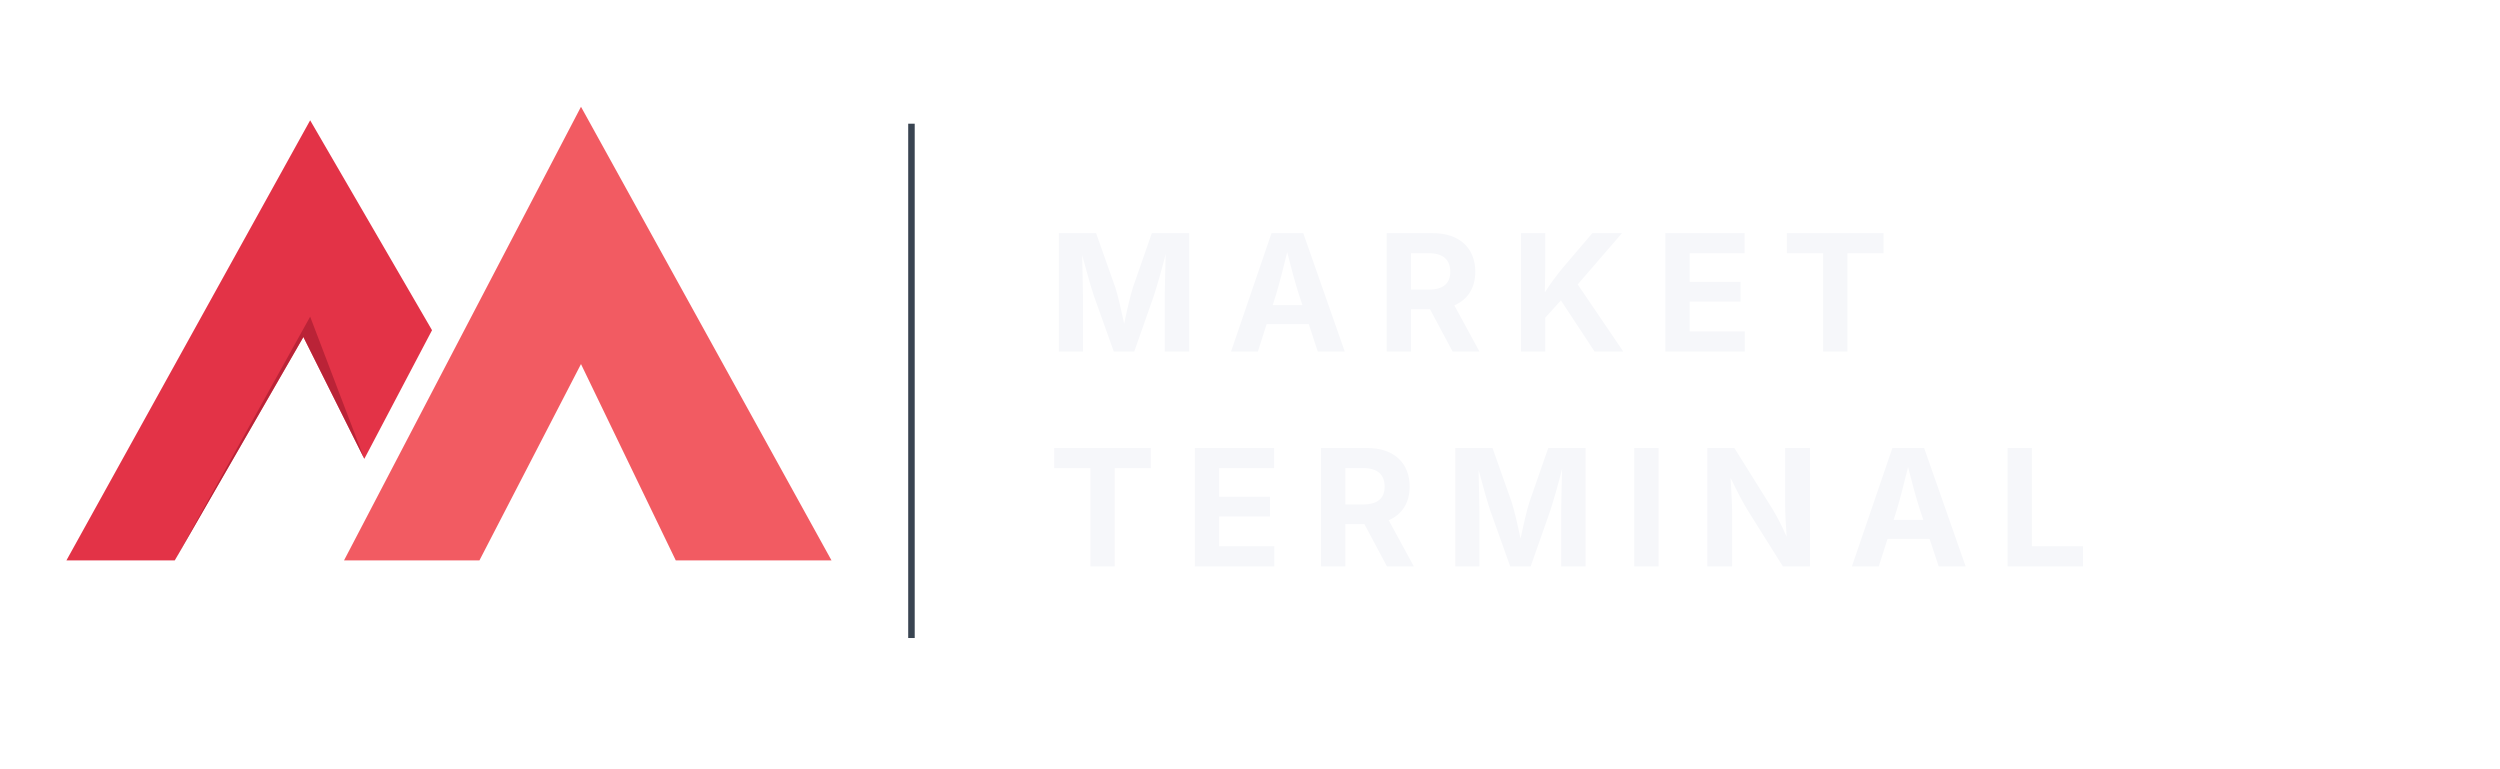
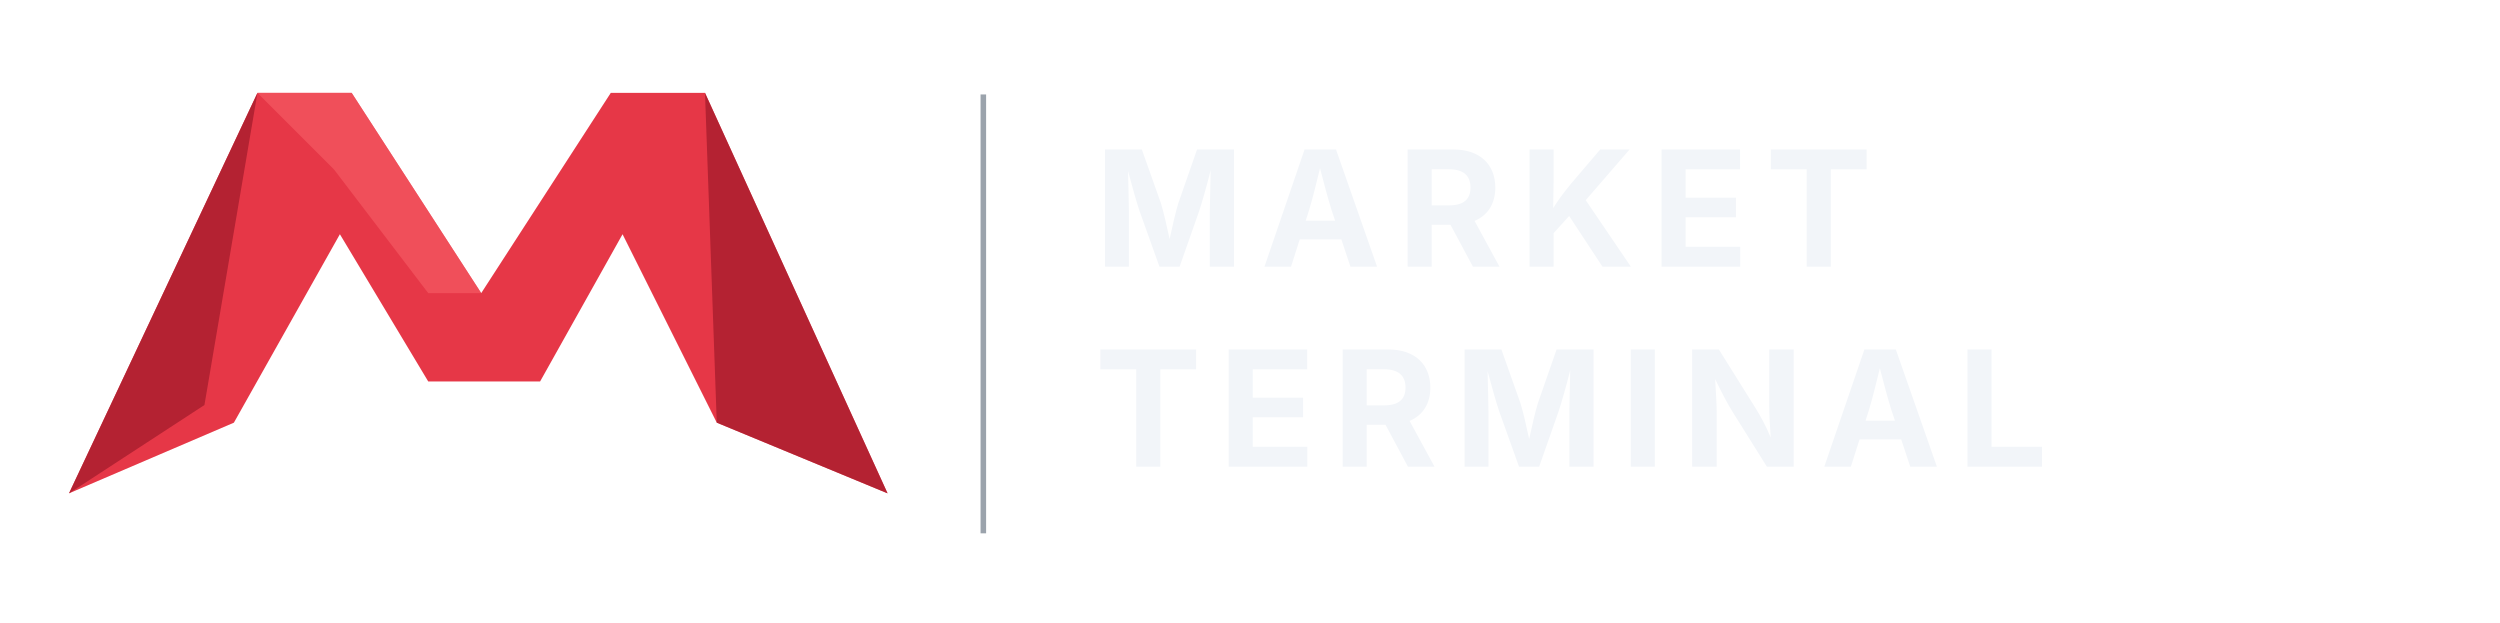
- <svg xmlns="http://www.w3.org/2000/svg" viewBox="0 0 384 118" width="384" height="118" role="img">
-   <g transform="translate(5 6) scale(1.04)">
-     <g fill-rule="evenodd">
-       <path fill="#E33347" d="M5 77 41 12 59 43 49 62 40 44 21 77Z" />
-       <path fill="#F25B62" d="M46 77 81 10 118 77H95L81 48 66 77Z" />
-       <path fill="#AC1E31" d="M21 77 41 41 49 62 40 44 21 77Z" opacity=".75" />
-     </g>
+ <svg xmlns="http://www.w3.org/2000/svg" viewBox="0 0 450 112" width="450" height="112">
+   <g transform="translate(5 4) scale(1.06)">
+     <path fill="#E63747" d="M7 80 39 12h16l22 34 22-34h16l31 68-29-12-16-32-14 25H68L53 36 35 68z" />
+     <path fill="#A51C2C" opacity=".78" d="M7 80 30 65 39 12zM117 68 146 80l-31-68z" />
+     <path fill="#F65B64" opacity=".66" d="M39 12h16l22 34h-9L52 25z" />
  </g>
-   <path d="M140 19V98" stroke="#394451" />
-   <text x="161" y="54" fill="#F6F7FA" font-family="Inter,Segoe UI,Arial,sans-serif" font-size="25" font-weight="700" letter-spacing="4.2">MARKET</text>
-   <text x="161" y="87" fill="#F6F7FA" font-family="Inter,Segoe UI,Arial,sans-serif" font-size="25" font-weight="700" letter-spacing="4.2">TERMINAL</text>
+   <path d="M177 17v79" stroke="#526070" opacity=".58" />
+   <text x="197" y="48" fill="#F2F5F9" font-size="29" font-weight="750" letter-spacing="2.9" font-family="Inter,Segoe UI,Arial,sans-serif">MARKET</text>
+   <text x="197" y="84" fill="#F2F5F9" font-size="29" font-weight="750" letter-spacing="2.9" font-family="Inter,Segoe UI,Arial,sans-serif">TERMINAL</text>
</svg>
